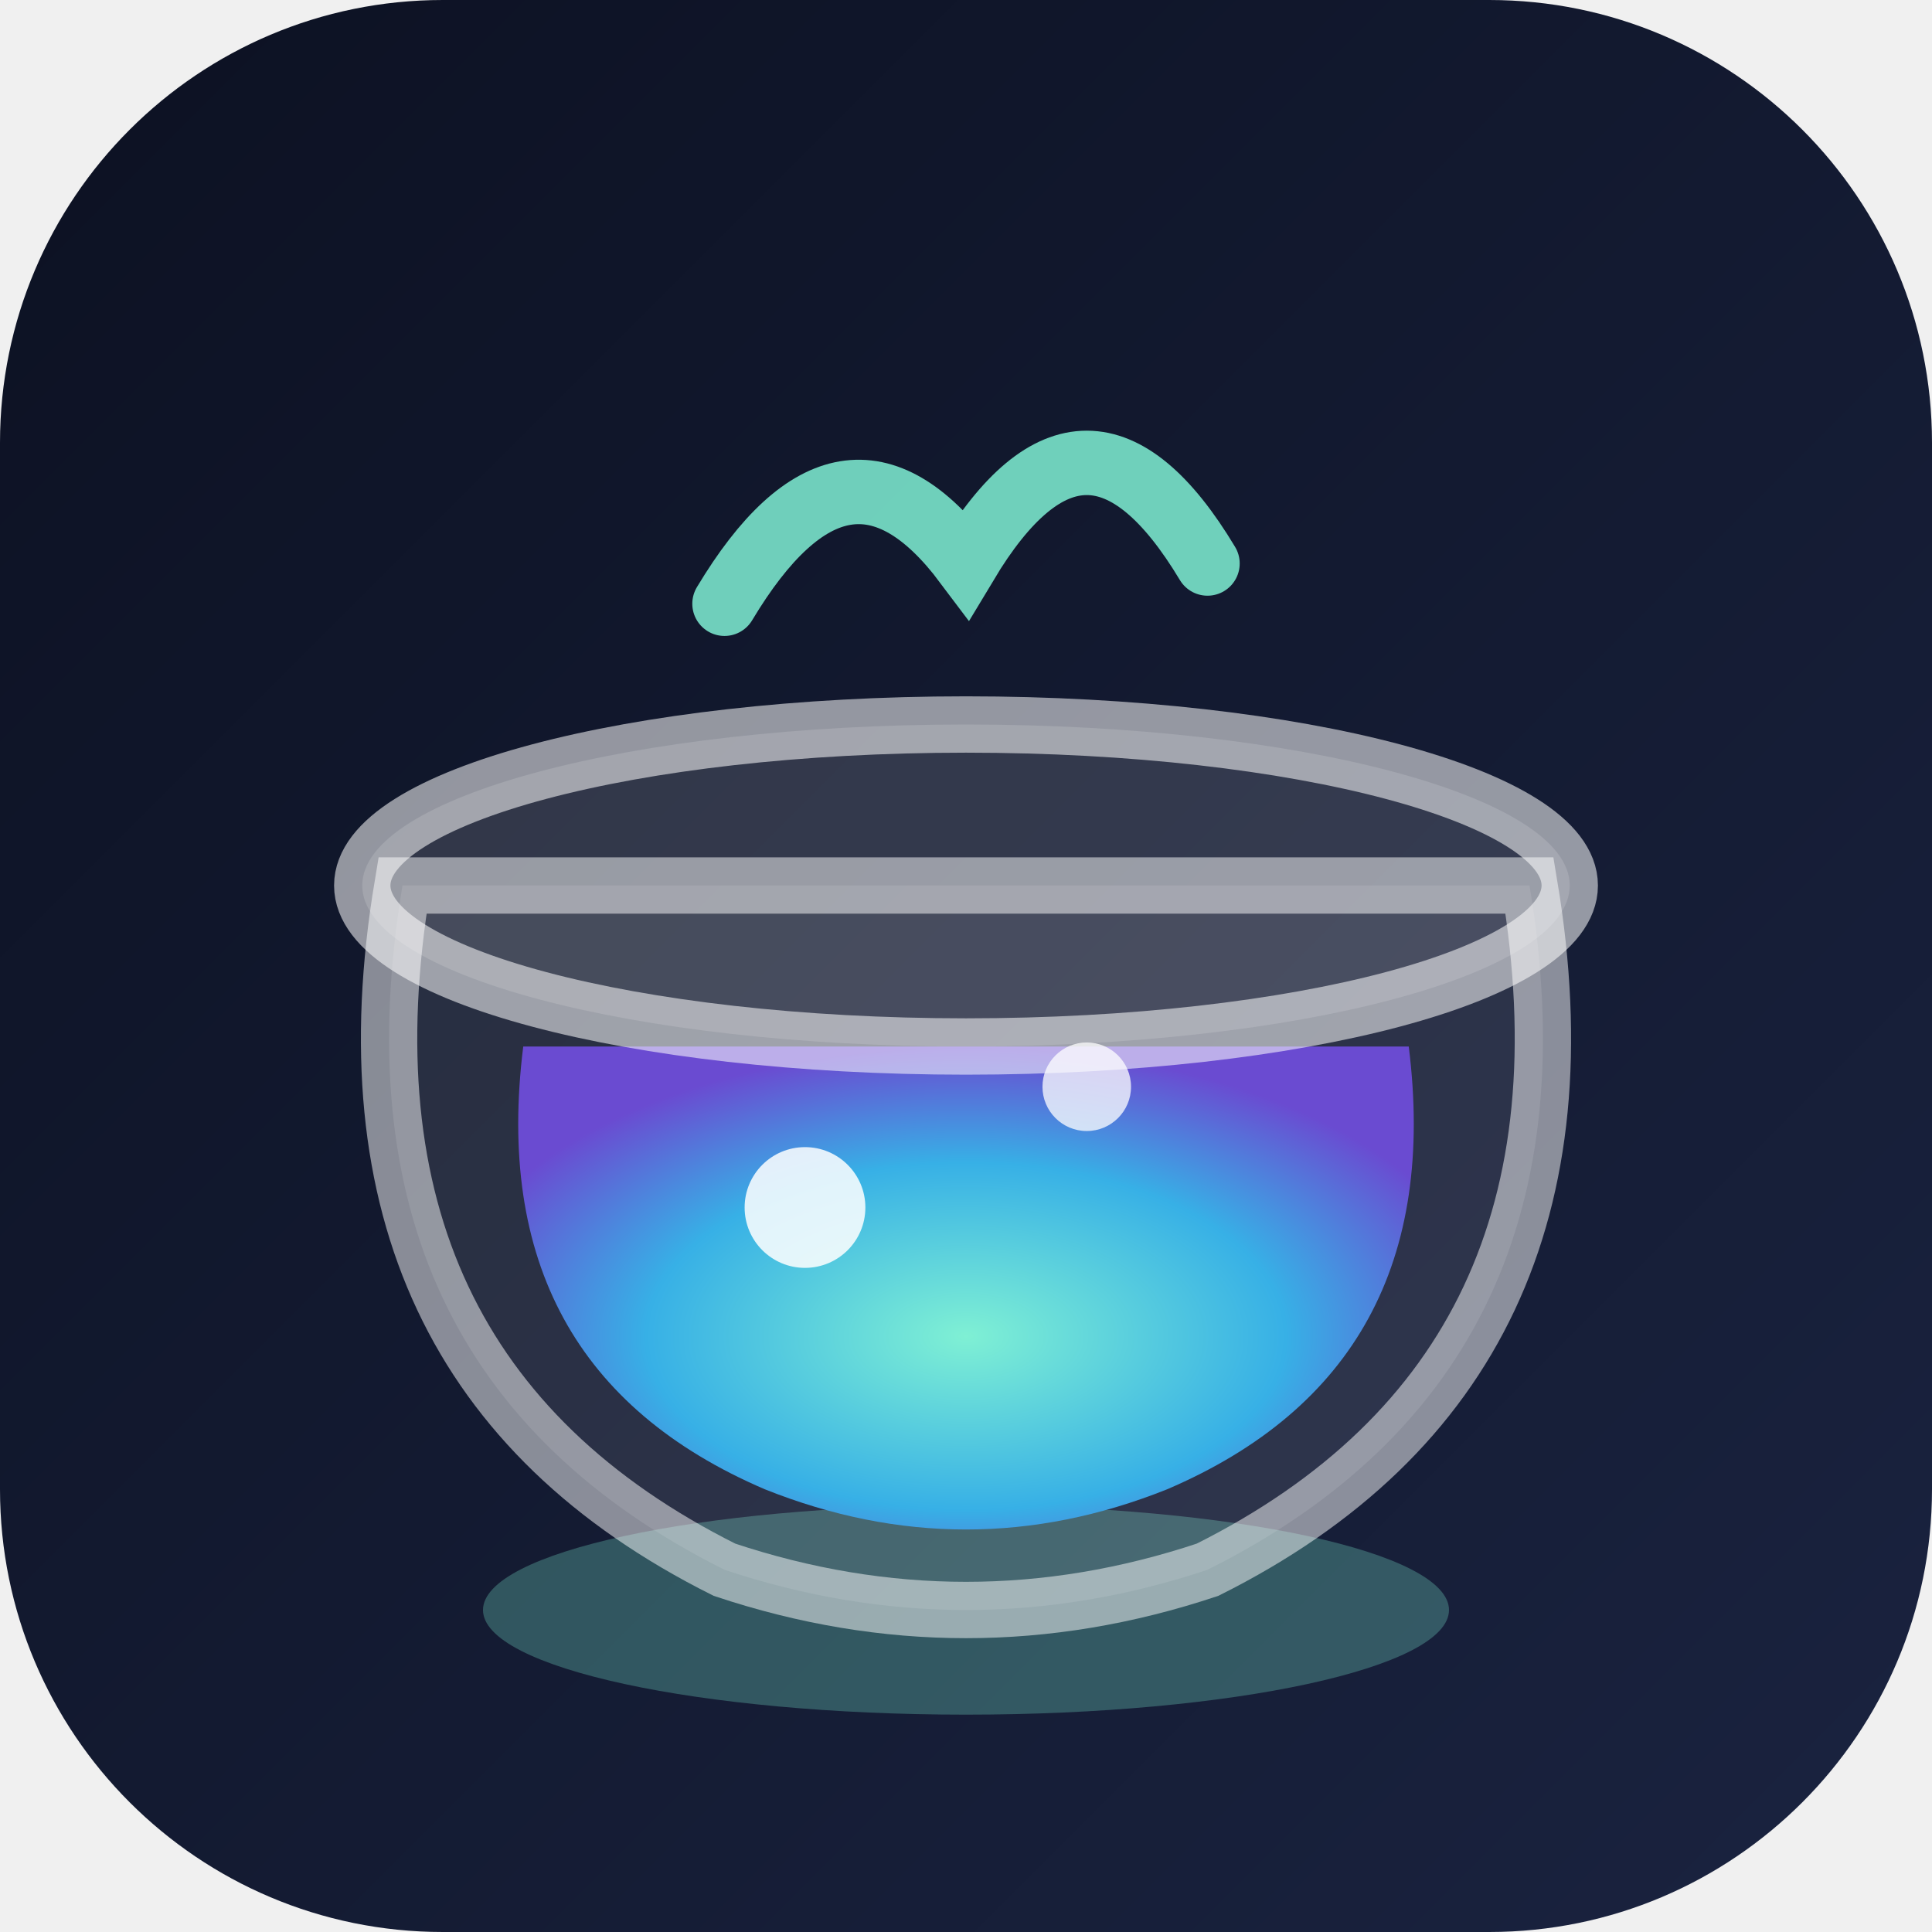
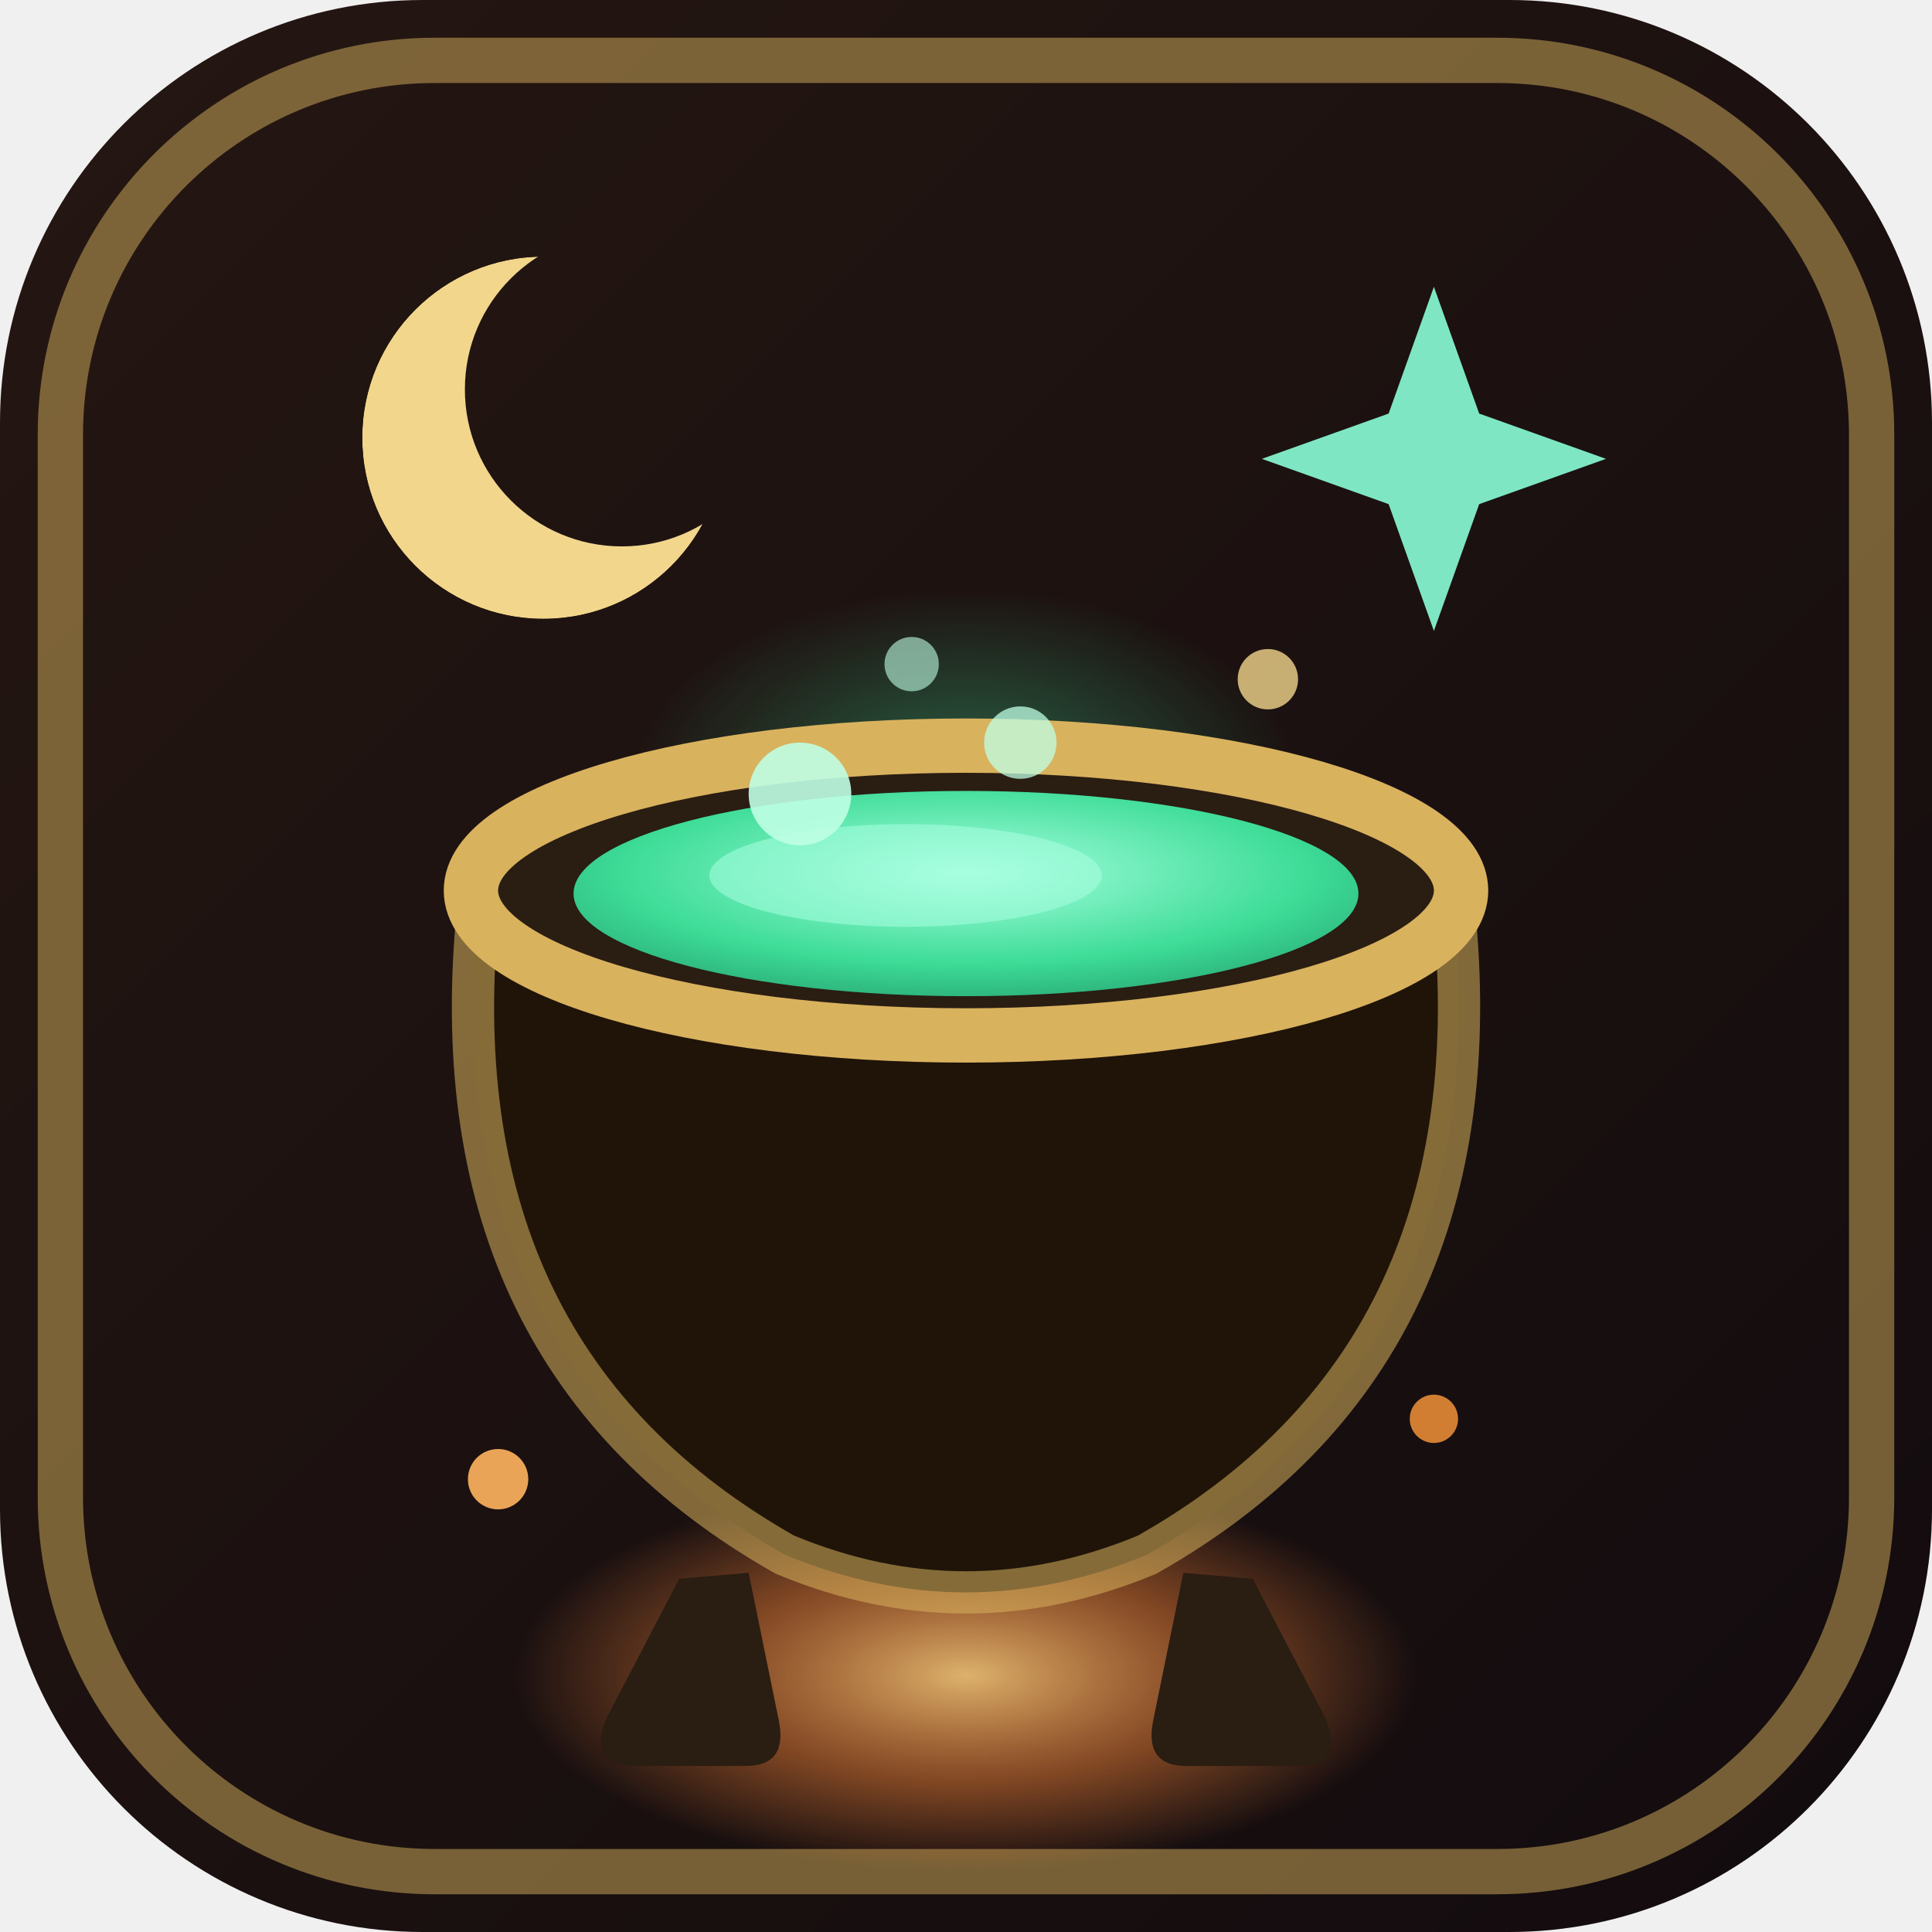
- <svg xmlns="http://www.w3.org/2000/svg" viewBox="0 0 48 48" fill="none">
+ <svg xmlns="http://www.w3.org/2000/svg" viewBox="0 0 64 64" fill="none">
  <defs>
-     <radialGradient id="g" cx="50%" cy="60%" r="60%">
-       <stop offset="0%" stop-color="#7ff0d4" />
-       <stop offset="60%" stop-color="#37b0e6" />
-       <stop offset="100%" stop-color="#6a4bd1" />
+     <linearGradient id="tile" x1="0" y1="0" x2="1" y2="1">
+       <stop offset="0" stop-color="#251712" />
+       <stop offset="1" stop-color="#120b0e" />
+     </linearGradient>
+     <radialGradient id="brew" cx="0.5" cy="0.4" r="0.8">
+       <stop offset="0" stop-color="#a8ffe0" />
+       <stop offset="0.55" stop-color="#3ddc97" />
+       <stop offset="1" stop-color="#1c8a61" />
    </radialGradient>
-     <linearGradient id="bg" x1="0" y1="0" x2="1" y2="1">
-       <stop offset="0" stop-color="#0c1122" />
-       <stop offset="1" stop-color="#1a2340" />
-     </linearGradient>
+     <radialGradient id="aura" cx="0.5" cy="0.5" r="0.5">
+       <stop offset="0" stop-color="#3ddc97" stop-opacity="0.4" />
+       <stop offset="1" stop-color="#3ddc97" stop-opacity="0" />
+     </radialGradient>
+     <radialGradient id="fire" cx="0.5" cy="0.5" r="0.5">
+       <stop offset="0" stop-color="#ffcf7d" stop-opacity="0.85" />
+       <stop offset="0.55" stop-color="#ff8a3c" stop-opacity="0.45" />
+       <stop offset="1" stop-color="#ff8a3c" stop-opacity="0" />
+     </radialGradient>
+     <mask id="moonm">
+       <circle cx="18" cy="14.5" r="6" fill="#fff" />
+       <circle cx="20.6" cy="12.9" r="5.2" fill="#000" />
+     </mask>
  </defs>
-   <rect width="48" height="48" rx="11" fill="url(#bg)" />
-   <ellipse cx="24" cy="40" rx="12" ry="2.6" fill="rgba(127,240,212,0.28)" />
-   <path d="M10 22 Q8 34 18 39 Q24 41 30 39 Q40 34 38 22 Z" fill="rgba(255,255,255,0.10)" stroke="rgba(255,255,255,0.5)" stroke-width="1.4" />
-   <path d="M13 26 Q12 34 19 37 Q24 39 29 37 Q36 34 35 26 Z" fill="url(#g)" />
-   <ellipse cx="24" cy="22" rx="15" ry="4" fill="rgba(255,255,255,0.14)" stroke="rgba(255,255,255,0.55)" stroke-width="1.4" />
-   <circle cx="20" cy="30" r="1.5" fill="rgba(255,255,255,0.85)" />
-   <circle cx="27" cy="27" r="1.1" fill="rgba(255,255,255,0.75)" />
-   <path d="M18 15 q3 -5 6 -1 q3 -5 6 0" stroke="#7ff0d4" stroke-width="1.6" fill="none" stroke-linecap="round" opacity="0.85" />
+   <rect width="64" height="64" rx="14" fill="url(#tile)" />
+   <rect x="2" y="2" width="60" height="60" rx="12.4" stroke="rgba(217,178,94,0.5)" stroke-width="1.5" />
+   <ellipse cx="32" cy="55.5" rx="15" ry="6.5" fill="url(#fire)" />
+   <path d="M15.8 30.5 Q14.5 45 26 51.5 Q32 54 38 51.5 Q49.5 45 48.2 30.5 Z" fill="#201409" stroke="rgba(217,178,94,0.55)" stroke-width="1.4" />
+   <path d="M22.5 52.3 l-2.4 4.6 q-0.7 1.6 1 1.6 h3.6 q1.4 0 1.1 -1.5 l-1 -4.9 Z" fill="#2a1d12" />
+   <path d="M41.5 52.3 l2.4 4.6 q0.7 1.6 -1 1.6 h-3.6 q-1.4 0 -1.1 -1.5 l1 -4.9 Z" fill="#2a1d12" />
+   <ellipse cx="32" cy="26" rx="11" ry="6.5" fill="url(#aura)" />
+   <ellipse cx="32" cy="29.5" rx="16.4" ry="4.8" fill="#2a1d12" stroke="#d9b25e" stroke-width="1.8" />
+   <ellipse cx="32" cy="29.6" rx="13" ry="3.4" fill="url(#brew)" />
+   <ellipse cx="30" cy="29" rx="6.5" ry="1.7" fill="#a8ffe0" opacity="0.55" />
+   <circle cx="26.5" cy="26.3" r="1.7" fill="#bfffe4" opacity="0.9" />
+   <circle cx="33.8" cy="24.6" r="1.2" fill="#bfffe4" opacity="0.75" />
+   <circle cx="30.2" cy="22" r="0.9" fill="#bfffe4" opacity="0.6" />
+   <circle cx="16.5" cy="49" r="1" fill="#ffb45e" opacity="0.9" />
+   <circle cx="47.5" cy="47" r="0.8" fill="#ff9a3c" opacity="0.8" />
+   <circle cx="18" cy="14.5" r="6" fill="#f2d68c" mask="url(#moonm)" />
+   <path d="M47.5 9.5 l1.5 4.2 4.2 1.5 -4.2 1.5 -1.5 4.2 -1.5 -4.2 -4.2 -1.5 4.2 -1.5 Z" fill="#7fe6c4" />
+   <circle cx="42" cy="22.5" r="1" fill="#f2d68c" opacity="0.8" />
</svg>
